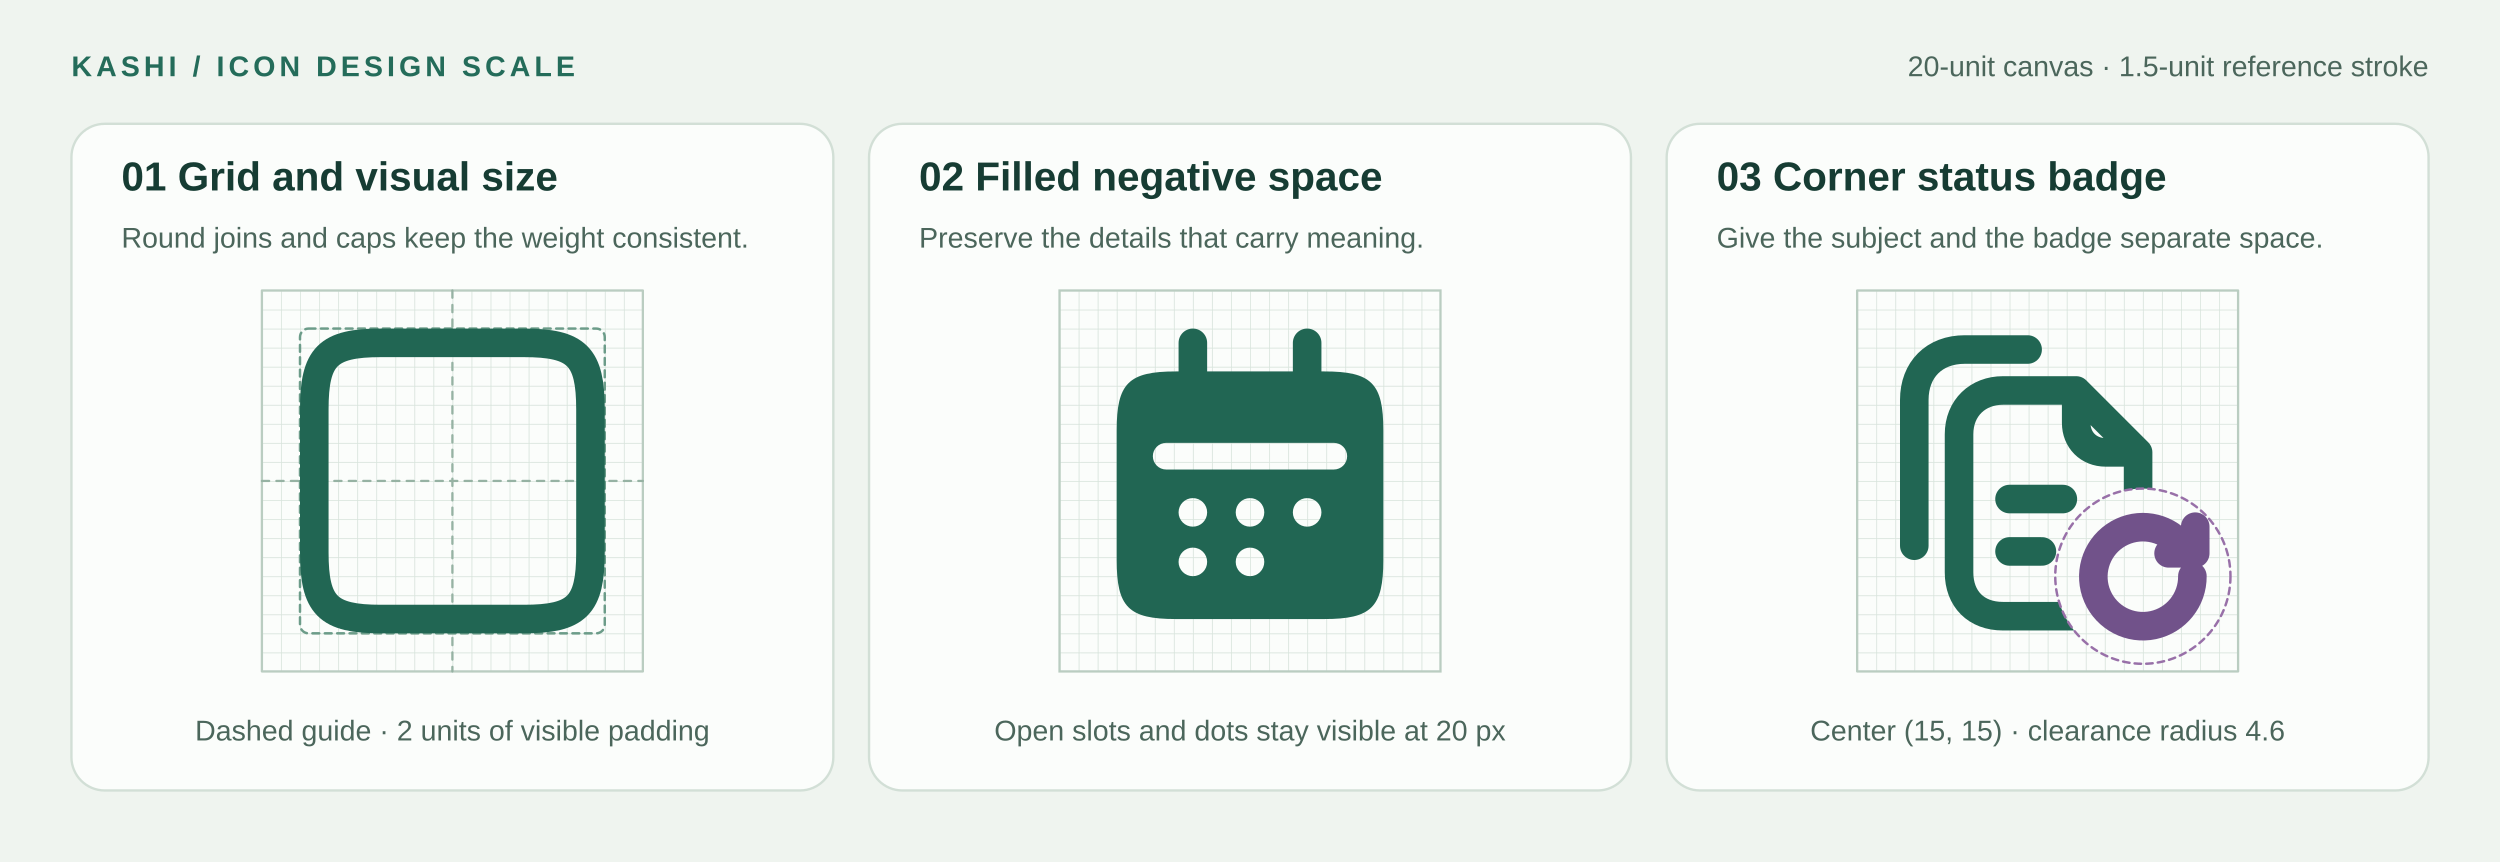
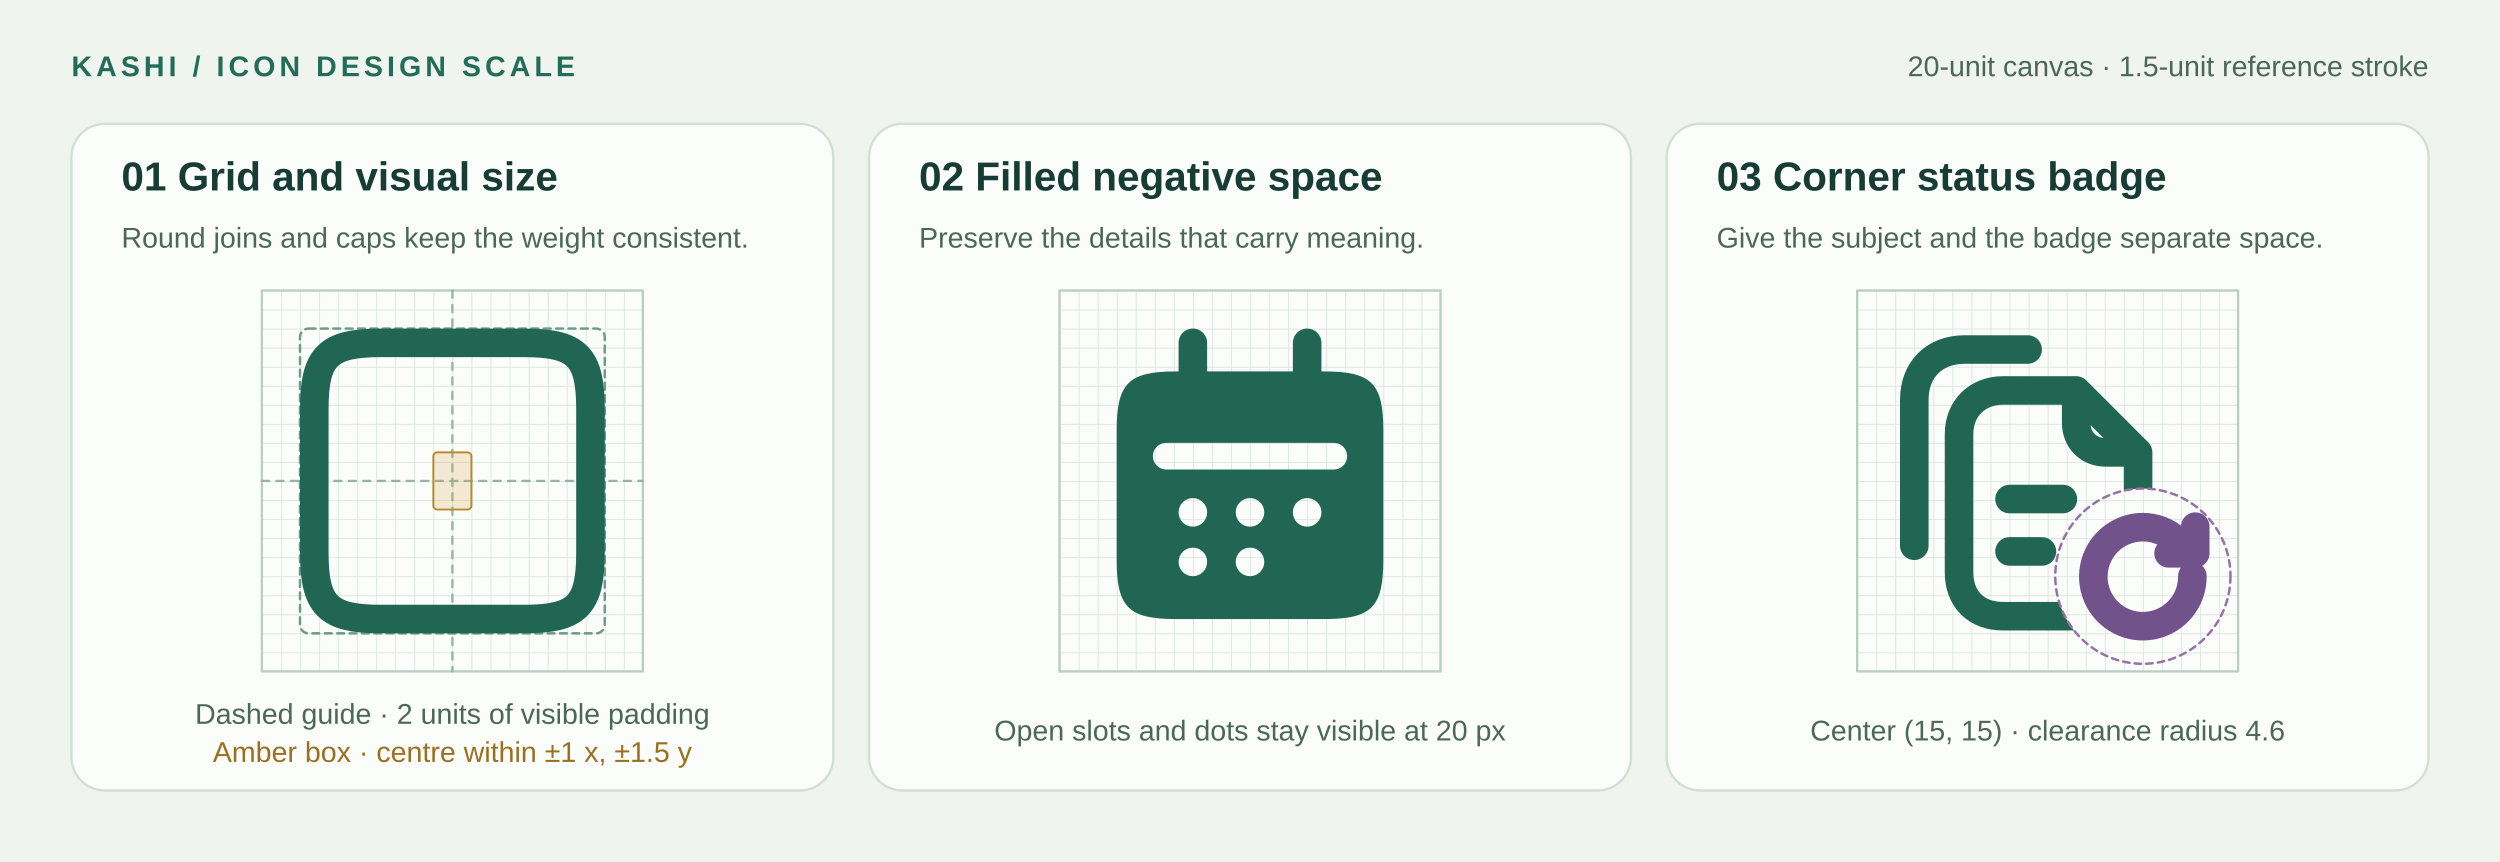
<svg xmlns="http://www.w3.org/2000/svg" width="1050" height="362" viewBox="0 0 1050 362" role="img" aria-labelledby="title desc">
  <defs>
    <pattern id="unit-grid" width="1" height="1" patternUnits="userSpaceOnUse">
      <path d="M0 1V0h1" fill="none" stroke="#d8e4dc" stroke-width=".08" />
    </pattern>
    <mask id="file-clearance" maskUnits="userSpaceOnUse" x="0" y="0" width="20" height="20">
      <rect width="20" height="20" fill="#fff" />
      <circle cx="15" cy="15" r="4.6" fill="#000" />
    </mask>
  </defs>
  <rect width="1050" height="362" fill="#eff4ef" />
  <g font-family="Arial, Helvetica, sans-serif">
    <text x="30" y="32" fill="#246c5a" font-size="12" font-weight="700" letter-spacing="1.7">KASHI / ICON DESIGN SCALE</text>
    <text x="1020" y="32" fill="#4b665b" font-size="12" text-anchor="end">20-unit canvas · 1.5-unit reference stroke</text>
    <g fill="#fbfdfb" stroke="#d2dfd6">
      <rect x="30" y="52" width="320" height="280" rx="14" />
      <rect x="365" y="52" width="320" height="280" rx="14" />
      <rect x="700" y="52" width="320" height="280" rx="14" />
    </g>
    <g fill="#163c33" font-size="17" font-weight="700">
      <text x="51" y="80">01  Grid and visual size</text>
      <text x="386" y="80">02  Filled negative space</text>
      <text x="721" y="80">03  Corner status badge</text>
    </g>
    <g fill="#4b665b" font-size="12">
      <text x="51" y="104">Round joins and caps keep the weight consistent.</text>
      <text x="386" y="104">Preserve the details that carry meaning.</text>
      <text x="721" y="104">Give the subject and the badge separate space.</text>
    </g>
    <g transform="translate(110 122) scale(8)" stroke-linecap="round" stroke-linejoin="round">
      <rect width="20" height="20" fill="url(#unit-grid)" stroke="#bacdc1" stroke-width=".12" />
      <path d="M10 0v20M0 10h20" fill="none" stroke="#96b2a3" stroke-width=".12" stroke-dasharray=".38 .38" />
      <rect x="2" y="2" width="16" height="16" rx=".45" fill="none" stroke="#6c9c89" stroke-width=".13" stroke-dasharray=".36 .29" />
+       <rect x="9" y="8.5" width="2" height="3" rx=".2" fill="#d9a441" fill-opacity=".22" stroke="#b9862a" stroke-width=".1" />
      <path d="M6.25 2.75h7.5c2.8 0 3.5.7 3.5 3.5v7.5c0 2.8-.7 3.5-3.5 3.5h-7.5c-2.8 0-3.5-.7-3.5-3.5v-7.5c0-2.8.7-3.5 3.5-3.5Z" fill="none" stroke="#216653" stroke-width="1.5" />
    </g>
    <g transform="translate(445 122) scale(8)" stroke-linecap="round">
      <rect width="20" height="20" fill="url(#unit-grid)" stroke="#bacdc1" stroke-width=".12" />
      <path d="M6.1 4.25h7.8c2.48 0 3.1.62 3.1 3.1v6.8c0 2.48-.62 3.1-3.1 3.1H6.1c-2.48 0-3.1-.62-3.1-3.1v-6.8c0-2.48.62-3.1 3.1-3.1ZM5.6 8h8.8a.7.7 0 1 1 0 1.4H5.6a.7.7 0 1 1 0-1.4Zm2.15 3.65a.75.75 0 1 1-1.5 0 .75.75 0 1 1 1.5 0Zm3 0a.75.75 0 1 1-1.5 0 .75.75 0 1 1 1.5 0Zm3 0a.75.75 0 1 1-1.5 0 .75.75 0 1 1 1.5 0Zm-6 2.6a.75.75 0 1 1-1.5 0 .75.75 0 1 1 1.5 0Zm3 0a.75.75 0 1 1-1.5 0 .75.75 0 1 1 1.5 0Z" fill="#216653" fill-rule="evenodd" />
      <path d="M7 2.75v2.5m6-2.5v2.5" stroke="#216653" stroke-width="1.5" />
    </g>
    <g transform="translate(780 122) scale(8)" fill="none" stroke-linecap="round" stroke-linejoin="round">
      <rect width="20" height="20" fill="url(#unit-grid)" stroke="#bacdc1" stroke-width=".12" />
      <g stroke="#216653" stroke-width="1.5" mask="url(#file-clearance)">
        <path d="M3 13.4V5.75c0-1.6 1.05-2.65 2.65-2.65h3.3M5.35 14.8V7.55c0-1.4 1-2.3 2.3-2.3h3.85l3.25 3.25v6.3c0 1.4-.9 2.3-2.3 2.3h-4.8c-1.4 0-2.3-.9-2.3-2.3Zm6.15-9.35v1.5c0 .9.65 1.55 1.55 1.55h1.5M8 10.95h2.8m-2.8 2.75h1.7" />
      </g>
      <circle cx="15" cy="15" r="4.6" stroke="#9870a8" stroke-width=".13" stroke-dasharray=".34 .27" />
      <path d="M17.6 15a2.6 2.6 0 1 1-.8-1.85m.95-.75v1.4h-1.4" stroke="#71528a" stroke-width="1.5" />
    </g>
    <g fill="#4b665b" font-size="12" text-anchor="middle">
-       <text x="190" y="311">Dashed guide · 2 units of visible padding</text>
+       <text x="190" y="304">Dashed guide · 2 units of visible padding</text>
+       <text x="190" y="320" fill="#9a6f1f">Amber box · centre within ±1 x, ±1.5 y</text>
      <text x="525" y="311">Open slots and dots stay visible at 20 px</text>
      <text x="860" y="311">Center (15, 15) · clearance radius 4.6</text>
    </g>
  </g>
</svg>
